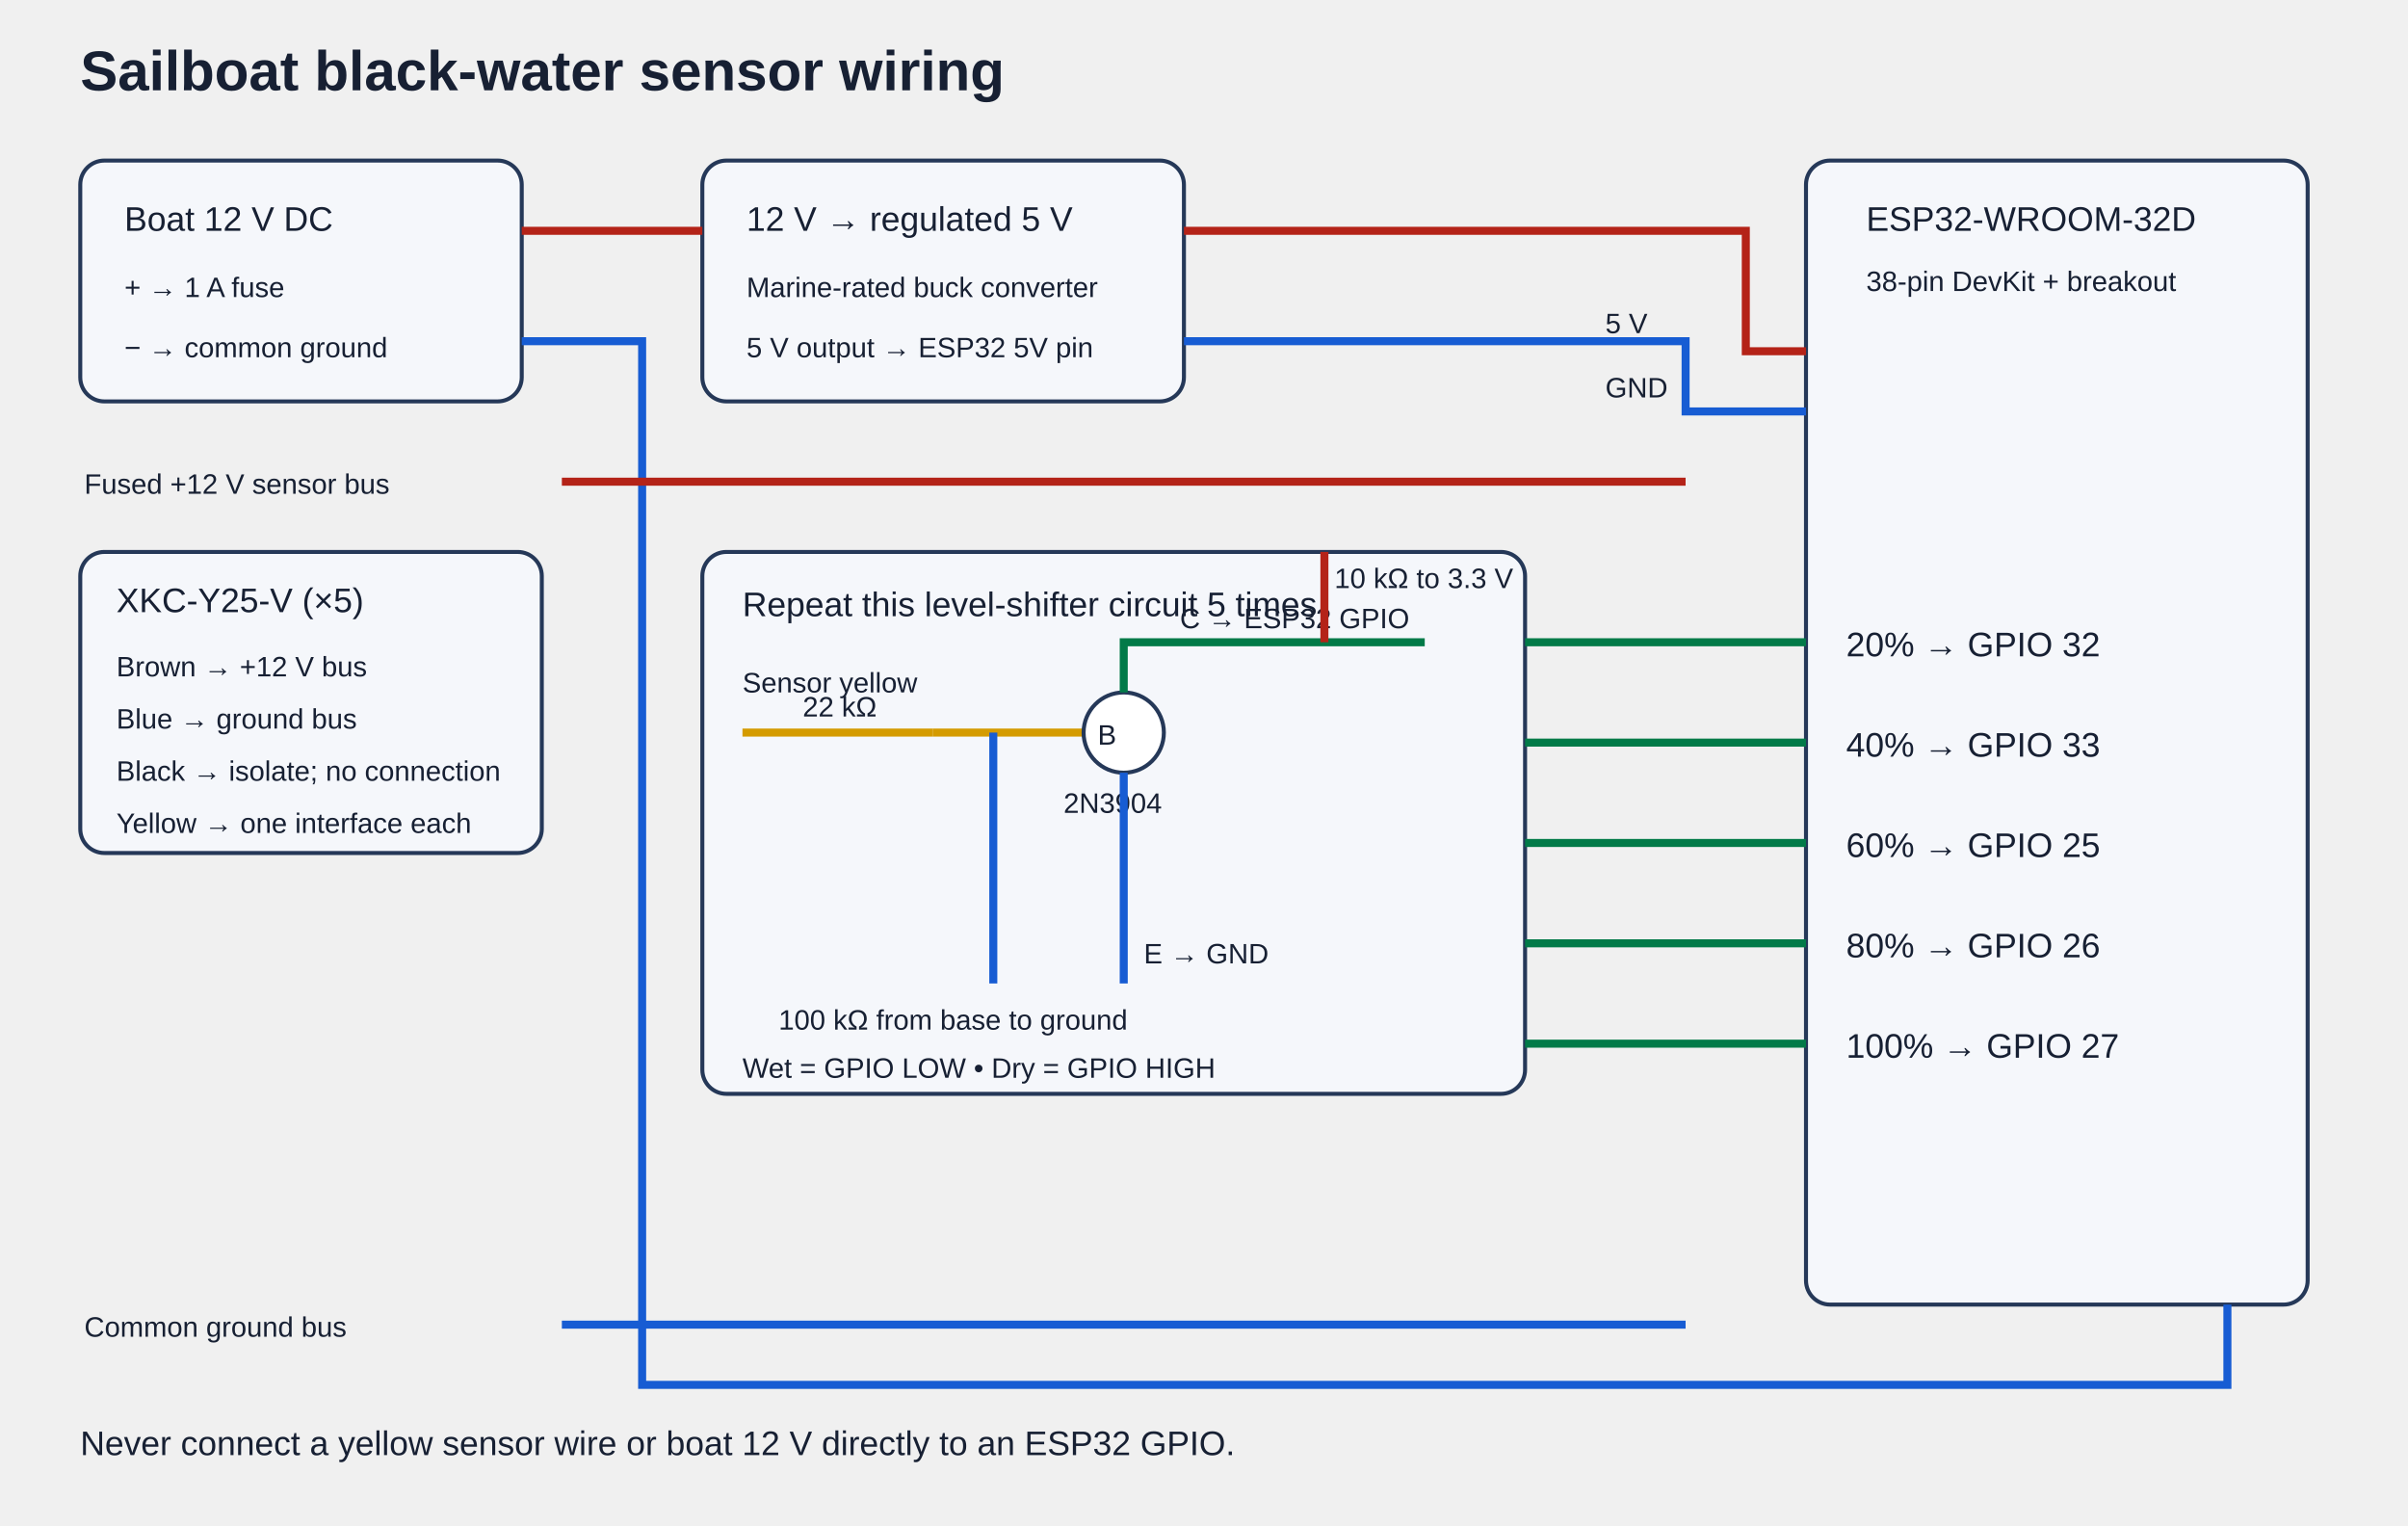
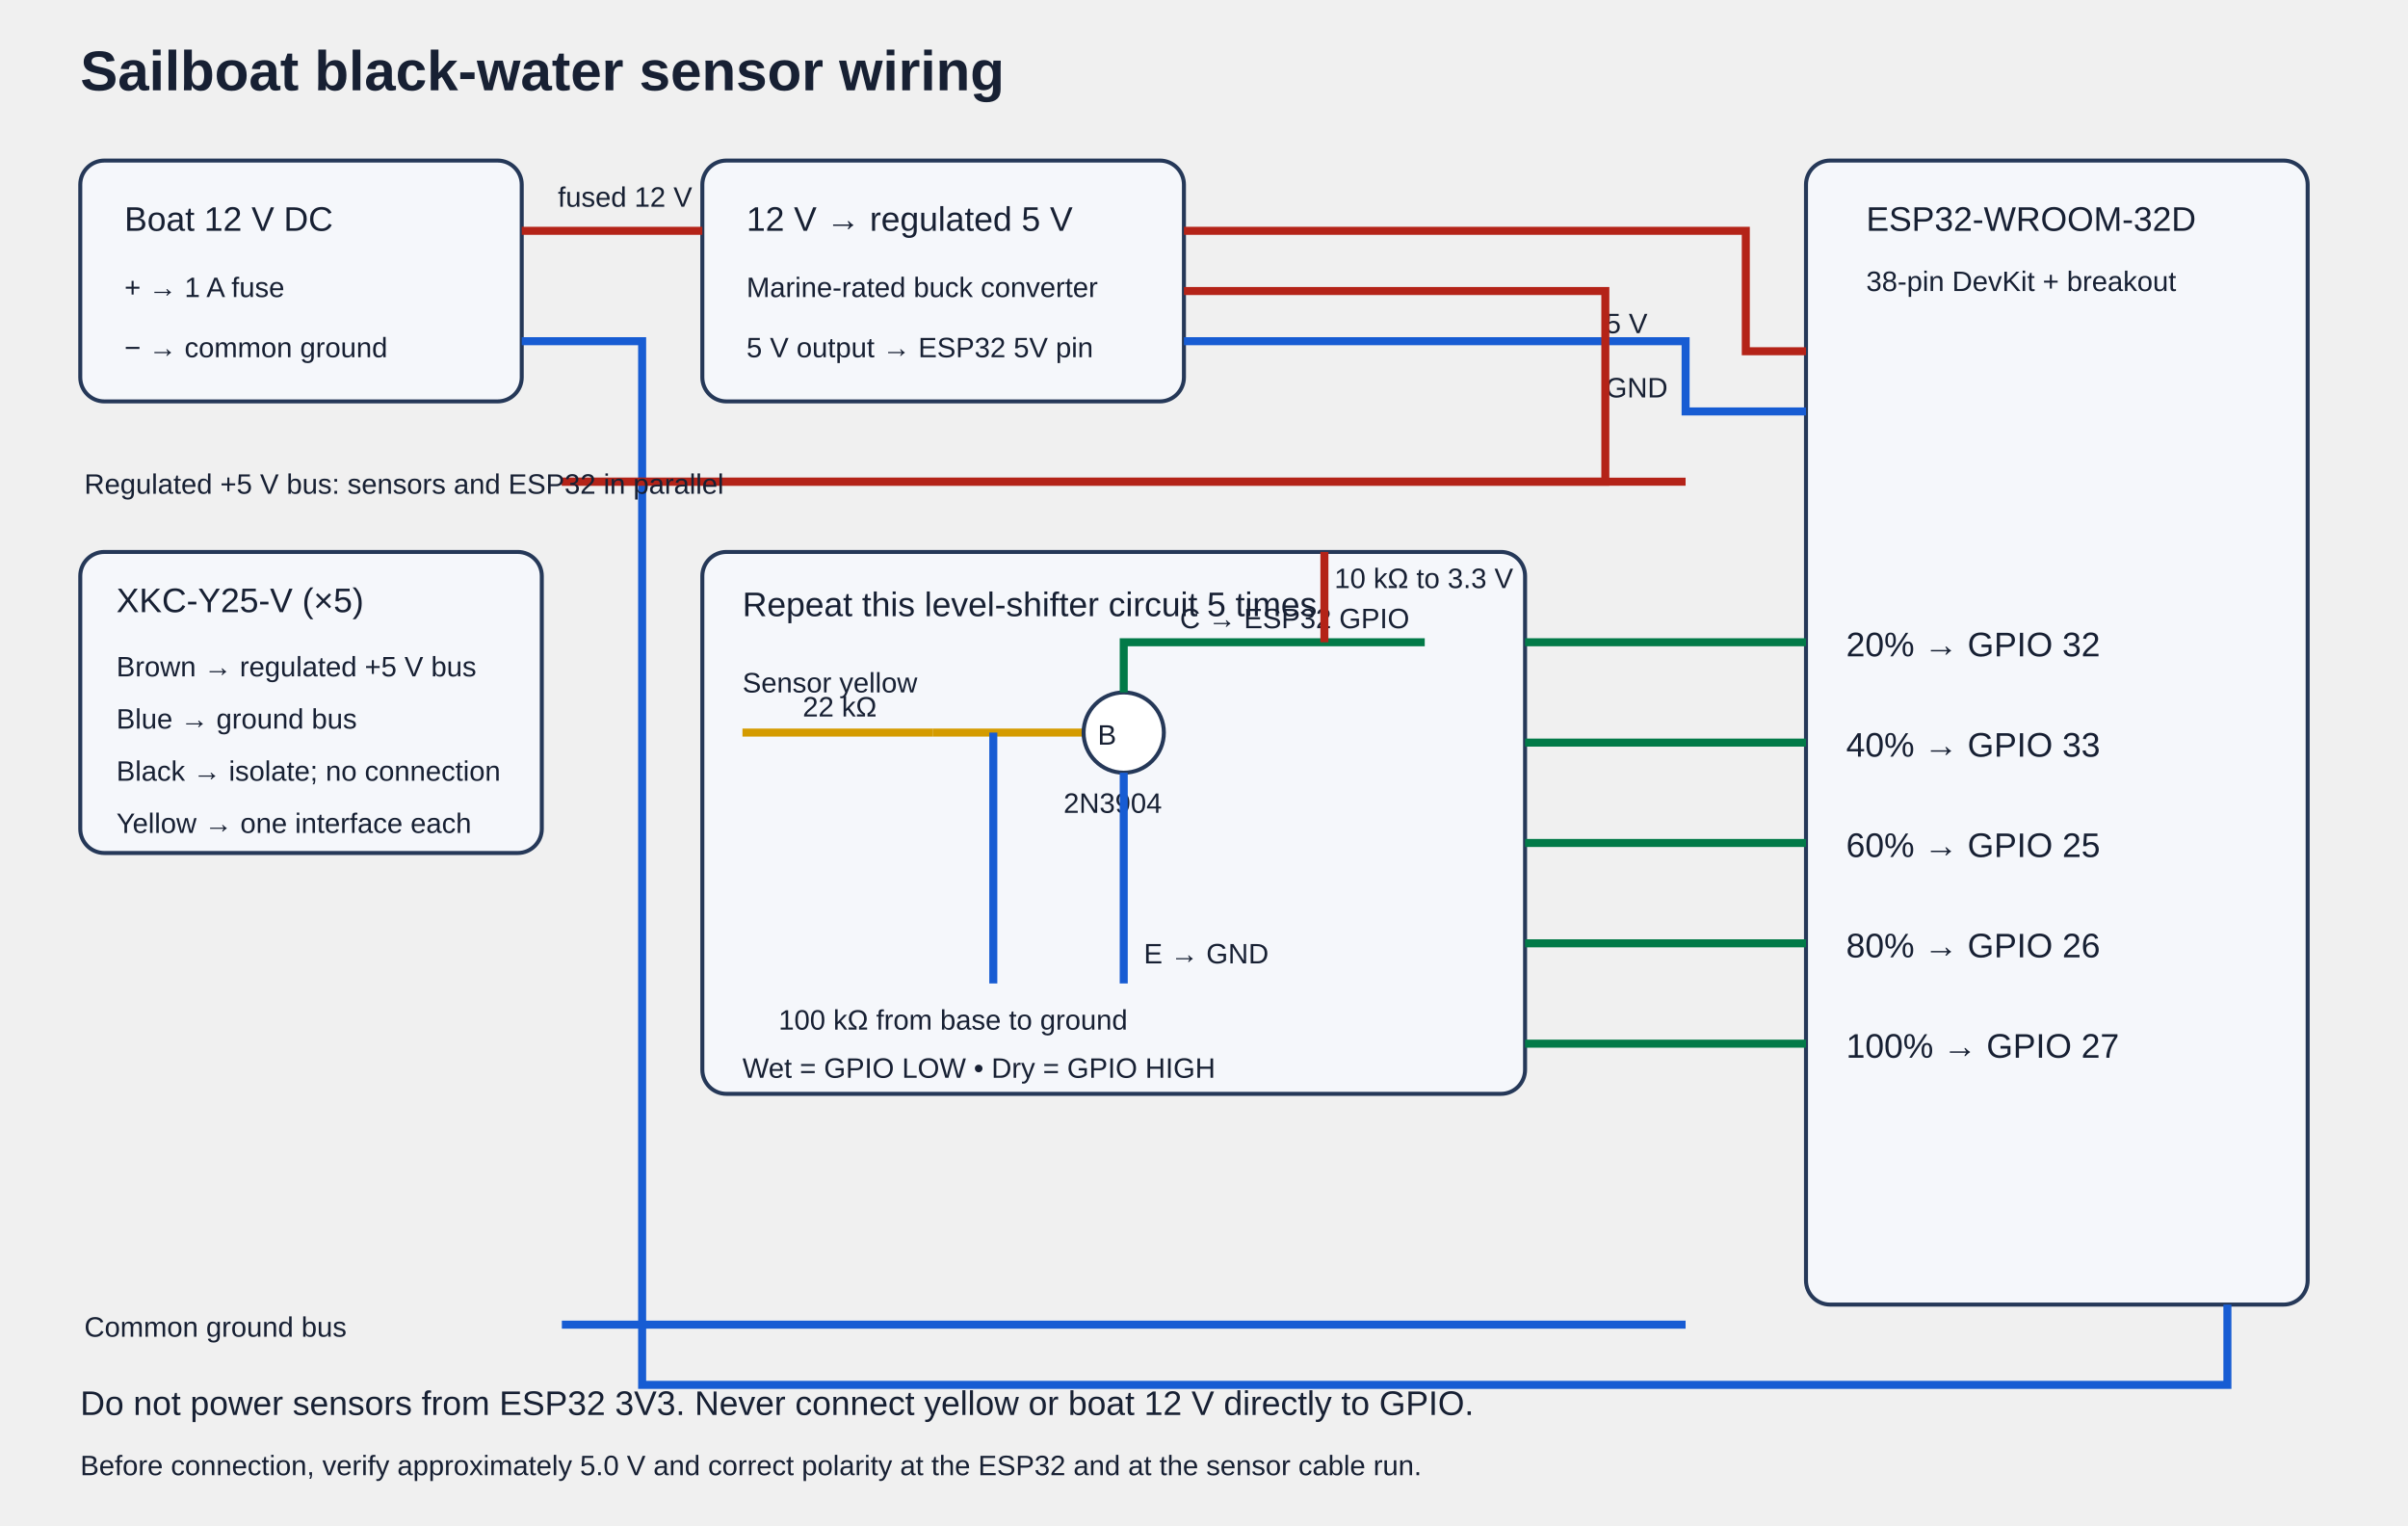
<svg xmlns="http://www.w3.org/2000/svg" width="1200" height="760" viewBox="0 0 1200 760" role="img" aria-labelledby="title desc">
  <style>
    text { font-family: Arial, sans-serif; fill: #172033; }
    .title { font-size: 28px; font-weight: 700; }
    .label { font-size: 17px; }
    .small { font-size: 14px; }
    .box { fill: #f5f7fb; stroke: #253858; stroke-width: 2; rx: 12; }
    .wire { fill: none; stroke-width: 4; }
    .power { stroke: #b42318; }
    .ground { stroke: #175cd3; }
    .signal { stroke: #d49b00; }
    .logic { stroke: #027a48; }
  </style>
  <text x="40" y="45" class="title">Sailboat black-water sensor wiring</text>
  <rect x="40" y="80" width="220" height="120" class="box" />
  <text x="62" y="115" class="label">Boat 12 V DC</text>
  <text x="62" y="148" class="small">+ → 1 A fuse</text>
  <text x="62" y="178" class="small">− → common ground</text>
  <rect x="350" y="80" width="240" height="120" class="box" />
  <text x="372" y="115" class="label">12 V → regulated 5 V</text>
  <text x="372" y="148" class="small">Marine-rated buck converter</text>
  <text x="372" y="178" class="small">5 V output → ESP32 5V pin</text>
  <rect x="900" y="80" width="250" height="570" class="box" />
  <text x="930" y="115" class="label">ESP32-WROOM-32D</text>
  <text x="930" y="145" class="small">38-pin DevKit + breakout</text>
  <path d="M260 115 H350" class="wire power" />
+   <text x="278" y="103" class="small">fused 12 V</text>
  <path d="M260 170 H320 V690 H1110 V650" class="wire ground" />
  <path d="M590 115 H870 V175 H900" class="wire power" />
  <path d="M590 170 H840 V205 H900" class="wire ground" />
  <text x="800" y="166" class="small">5 V</text>
  <text x="800" y="198" class="small">GND</text>
+   <path d="M590 145 H800 V240 H280" class="wire power" />
  <path d="M280 240 H840" class="wire power" />
  <path d="M280 660 H840" class="wire ground" />
-   <text x="42" y="246" class="small">Fused +12 V sensor bus</text>
+   <text x="42" y="246" class="small">Regulated +5 V bus: sensors and ESP32 in parallel</text>
  <text x="42" y="666" class="small">Common ground bus</text>
  <g transform="translate(40,275)">
    <rect width="230" height="150" class="box" />
    <text x="18" y="30" class="label">XKC-Y25-V (×5)</text>
-     <text x="18" y="62" class="small">Brown → +12 V bus</text>
+     <text x="18" y="62" class="small">Brown → regulated +5 V bus</text>
    <text x="18" y="88" class="small">Blue → ground bus</text>
    <text x="18" y="114" class="small">Black → isolate; no connection</text>
    <text x="18" y="140" class="small">Yellow → one interface each</text>
  </g>
  <g transform="translate(350,275)">
    <rect width="410" height="270" class="box" />
    <text x="20" y="32" class="label">Repeat this level-shifter circuit 5 times</text>
    <text x="20" y="70" class="small">Sensor yellow</text>
    <path d="M20 90 H115" class="wire signal" />
    <text x="50" y="82" class="small">22 kΩ</text>
    <path d="M115 90 H190" class="wire signal" />
    <circle cx="210" cy="90" r="20" fill="#fff" stroke="#253858" stroke-width="2" />
    <text x="197" y="96" class="small">B</text>
    <text x="180" y="130" class="small">2N3904</text>
    <path d="M210 110 V215" class="wire ground" />
    <text x="220" y="205" class="small">E → GND</text>
    <path d="M210 70 V45 H360" class="wire logic" />
    <text x="238" y="38" class="small">C → ESP32 GPIO</text>
    <path d="M310 45 V0" class="wire power" />
    <text x="315" y="18" class="small">10 kΩ to 3.3 V</text>
    <path d="M145 90 V215" class="wire ground" />
    <text x="38" y="238" class="small">100 kΩ from base to ground</text>
    <text x="20" y="262" class="small">Wet = GPIO LOW • Dry = GPIO HIGH</text>
  </g>
  <path d="M760 320 H900" class="wire logic" />
  <path d="M760 370 H900" class="wire logic" />
  <path d="M760 420 H900" class="wire logic" />
  <path d="M760 470 H900" class="wire logic" />
  <path d="M760 520 H900" class="wire logic" />
  <text x="920" y="327" class="label">20% → GPIO 32</text>
  <text x="920" y="377" class="label">40% → GPIO 33</text>
  <text x="920" y="427" class="label">60% → GPIO 25</text>
  <text x="920" y="477" class="label">80% → GPIO 26</text>
  <text x="920" y="527" class="label">100% → GPIO 27</text>
-   <text x="40" y="725" class="label">Never connect a yellow sensor wire or boat 12 V directly to an ESP32 GPIO.</text>
+   <text x="40" y="705" class="label">Do not power sensors from ESP32 3V3. Never connect yellow or boat 12 V directly to GPIO.</text>
+   <text x="40" y="735" class="small">Before connection, verify approximately 5.0 V and correct polarity at the ESP32 and at the sensor cable run.</text>
</svg>
